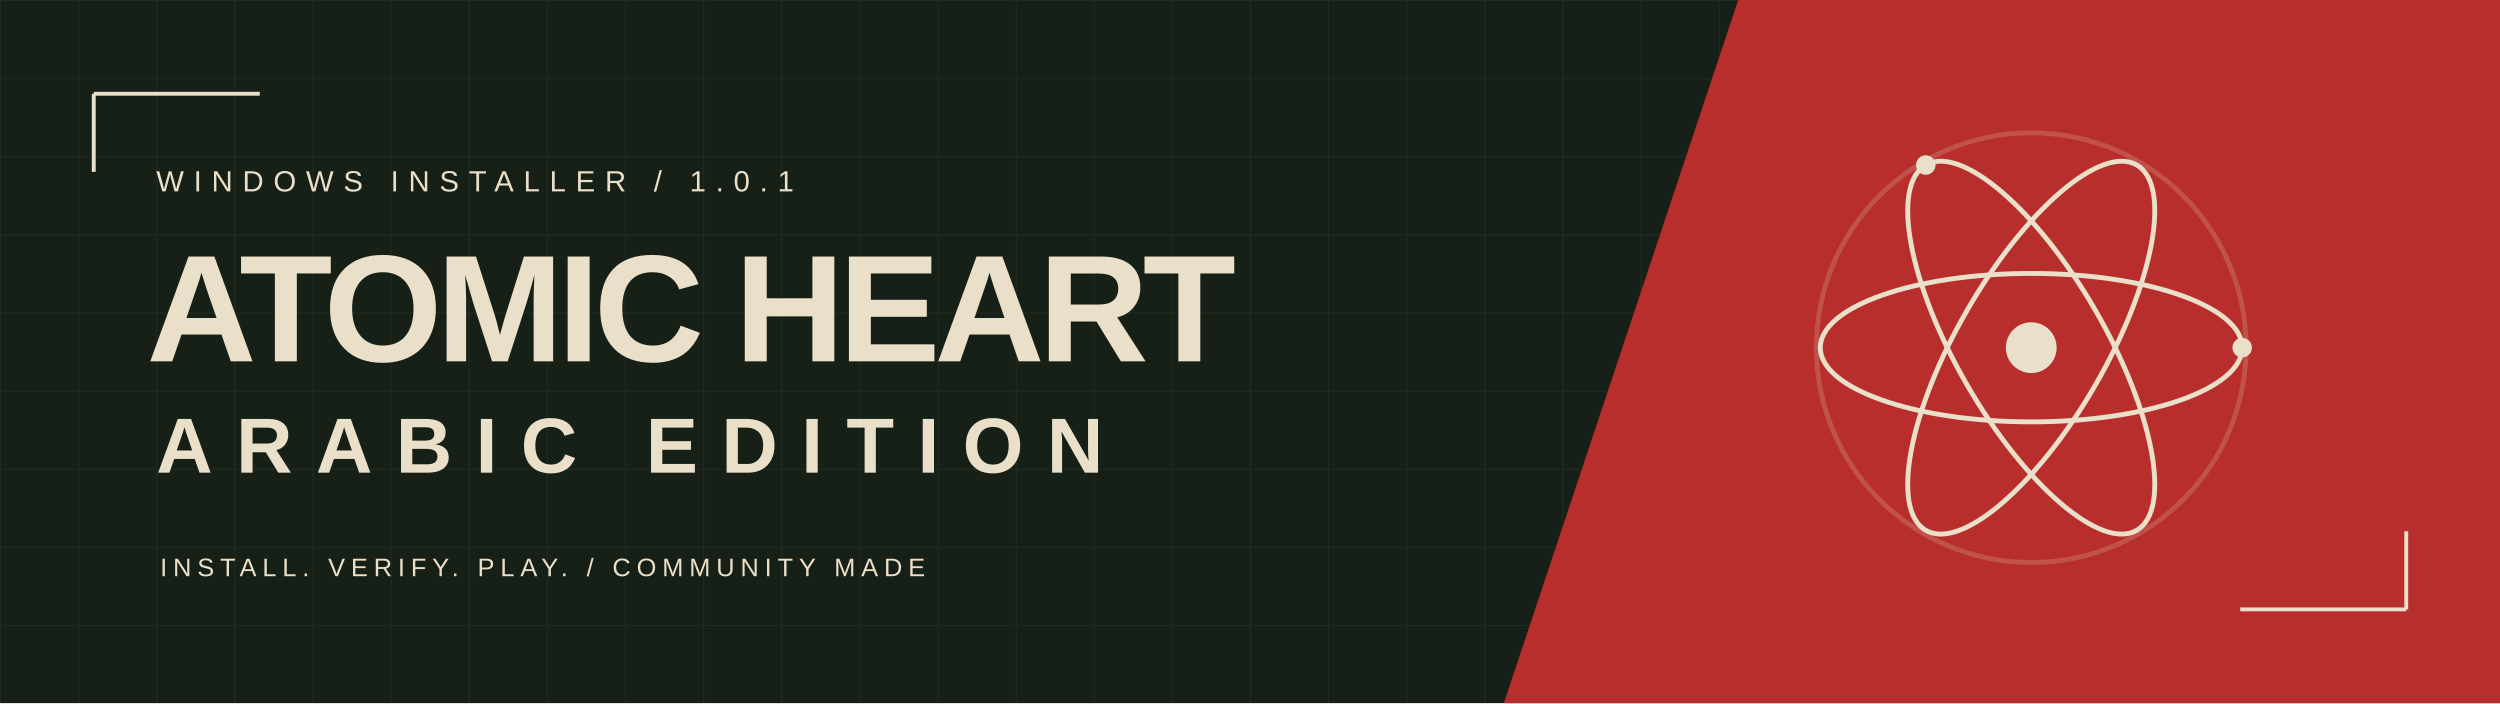
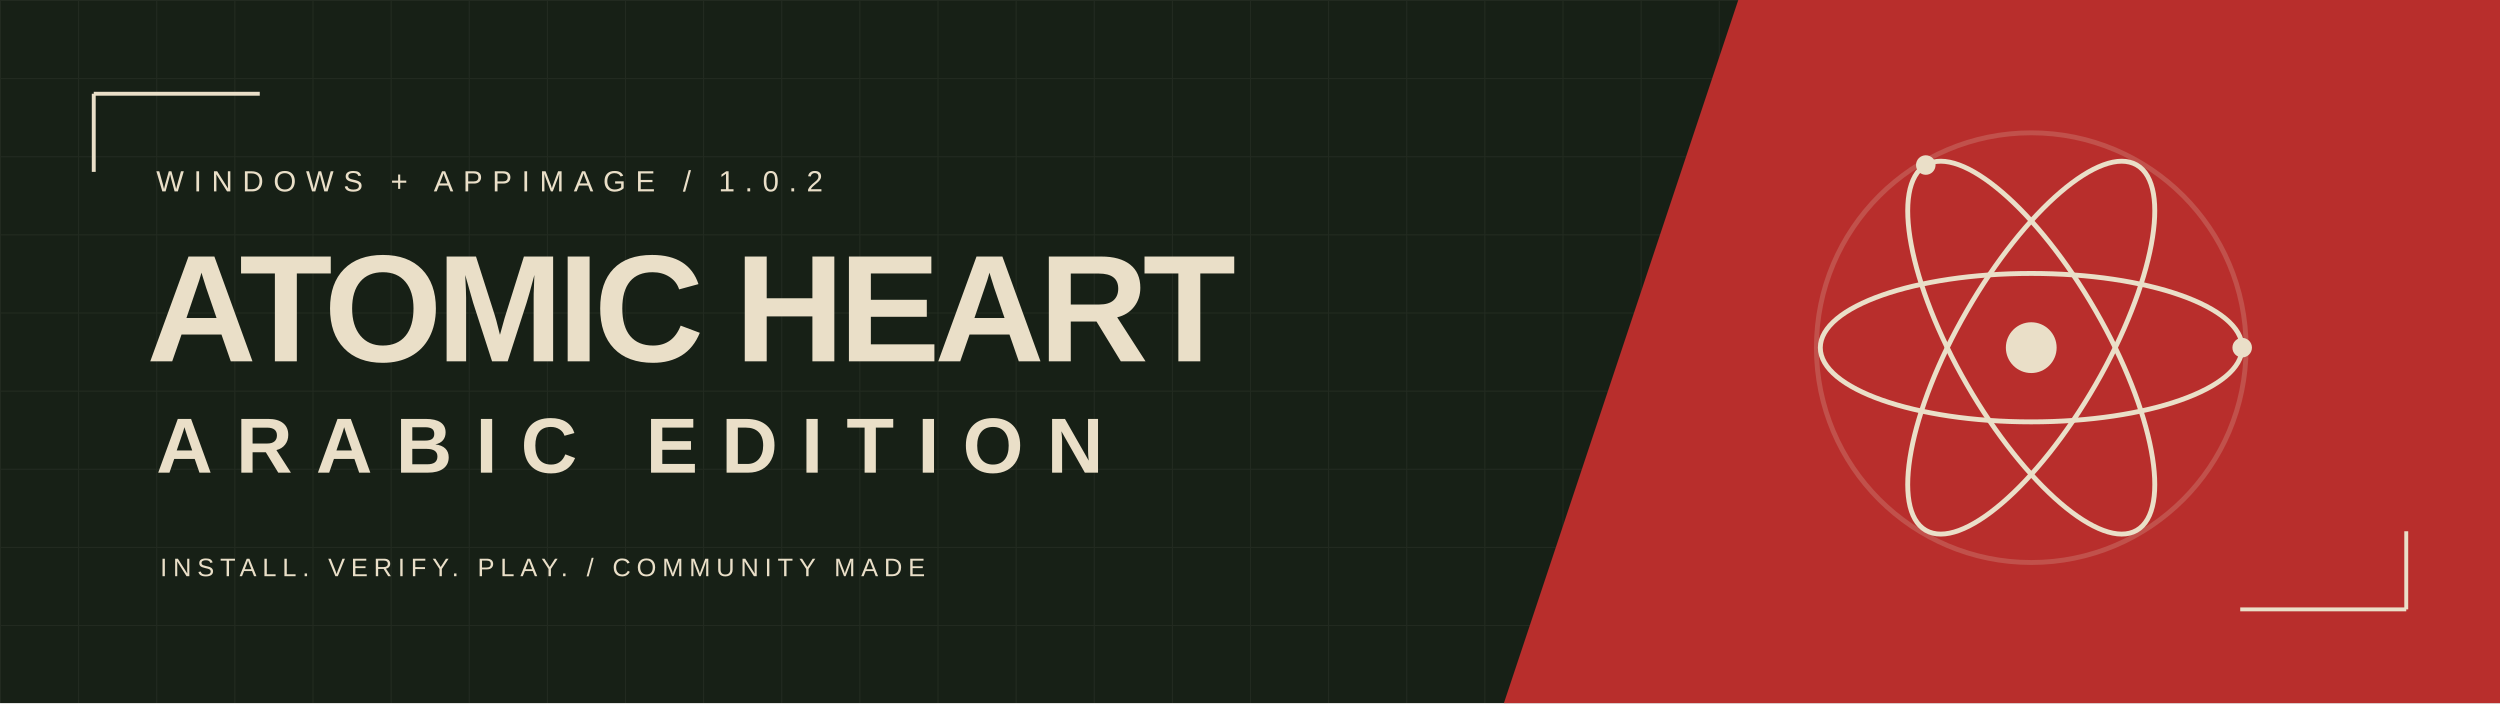
<svg xmlns="http://www.w3.org/2000/svg" width="1280" height="360" viewBox="0 0 1280 360" role="img" aria-labelledby="title desc">
  <defs>
    <pattern id="grid" width="40" height="40" patternUnits="userSpaceOnUse">
      <path d="M40 0H0V40" fill="none" stroke="#eadfc8" stroke-opacity=".055" />
    </pattern>
  </defs>
  <path fill="#172016" d="M0 0h1280v360H0z" />
  <path fill="url(#grid)" d="M0 0h1280v360H0z" />
  <path fill="#b82e2c" d="M890 0h390v360H770z" />
  <path d="M48 48h85M48 48v40M1232 312h-85M1232 312v-40" fill="none" stroke="#eadfc8" stroke-width="2" />
  <g fill="#eadfc8" font-family="Arial, Helvetica, sans-serif">
-     <text x="80" y="98" font-size="15" letter-spacing="5">WINDOWS INSTALLER / 1.0.1</text>
+     <text x="80" y="98" font-size="15" letter-spacing="5">WINDOWS + APPIMAGE / 1.0.2</text>
    <text x="75" y="185" font-size="78" font-weight="900" letter-spacing="-3">ATOMIC HEART</text>
    <text x="80" y="242" font-size="40" font-weight="700" letter-spacing="12">ARABIC EDITION</text>
    <text x="82" y="295" font-size="13" letter-spacing="3">INSTALL. VERIFY. PLAY. / COMMUNITY MADE</text>
  </g>
  <g transform="translate(1040 178)" fill="none" stroke="#eadfc8" stroke-width="2.5">
    <circle r="110" stroke-opacity=".2" />
    <ellipse rx="108" ry="38" />
    <ellipse rx="108" ry="38" transform="rotate(60)" />
    <ellipse rx="108" ry="38" transform="rotate(120)" />
    <circle r="13" fill="#eadfc8" stroke="none" />
    <circle cx="108" r="5" fill="#eadfc8" stroke="none" />
    <circle cx="-54" cy="-93.5" r="5" fill="#eadfc8" stroke="none" />
  </g>
</svg>
